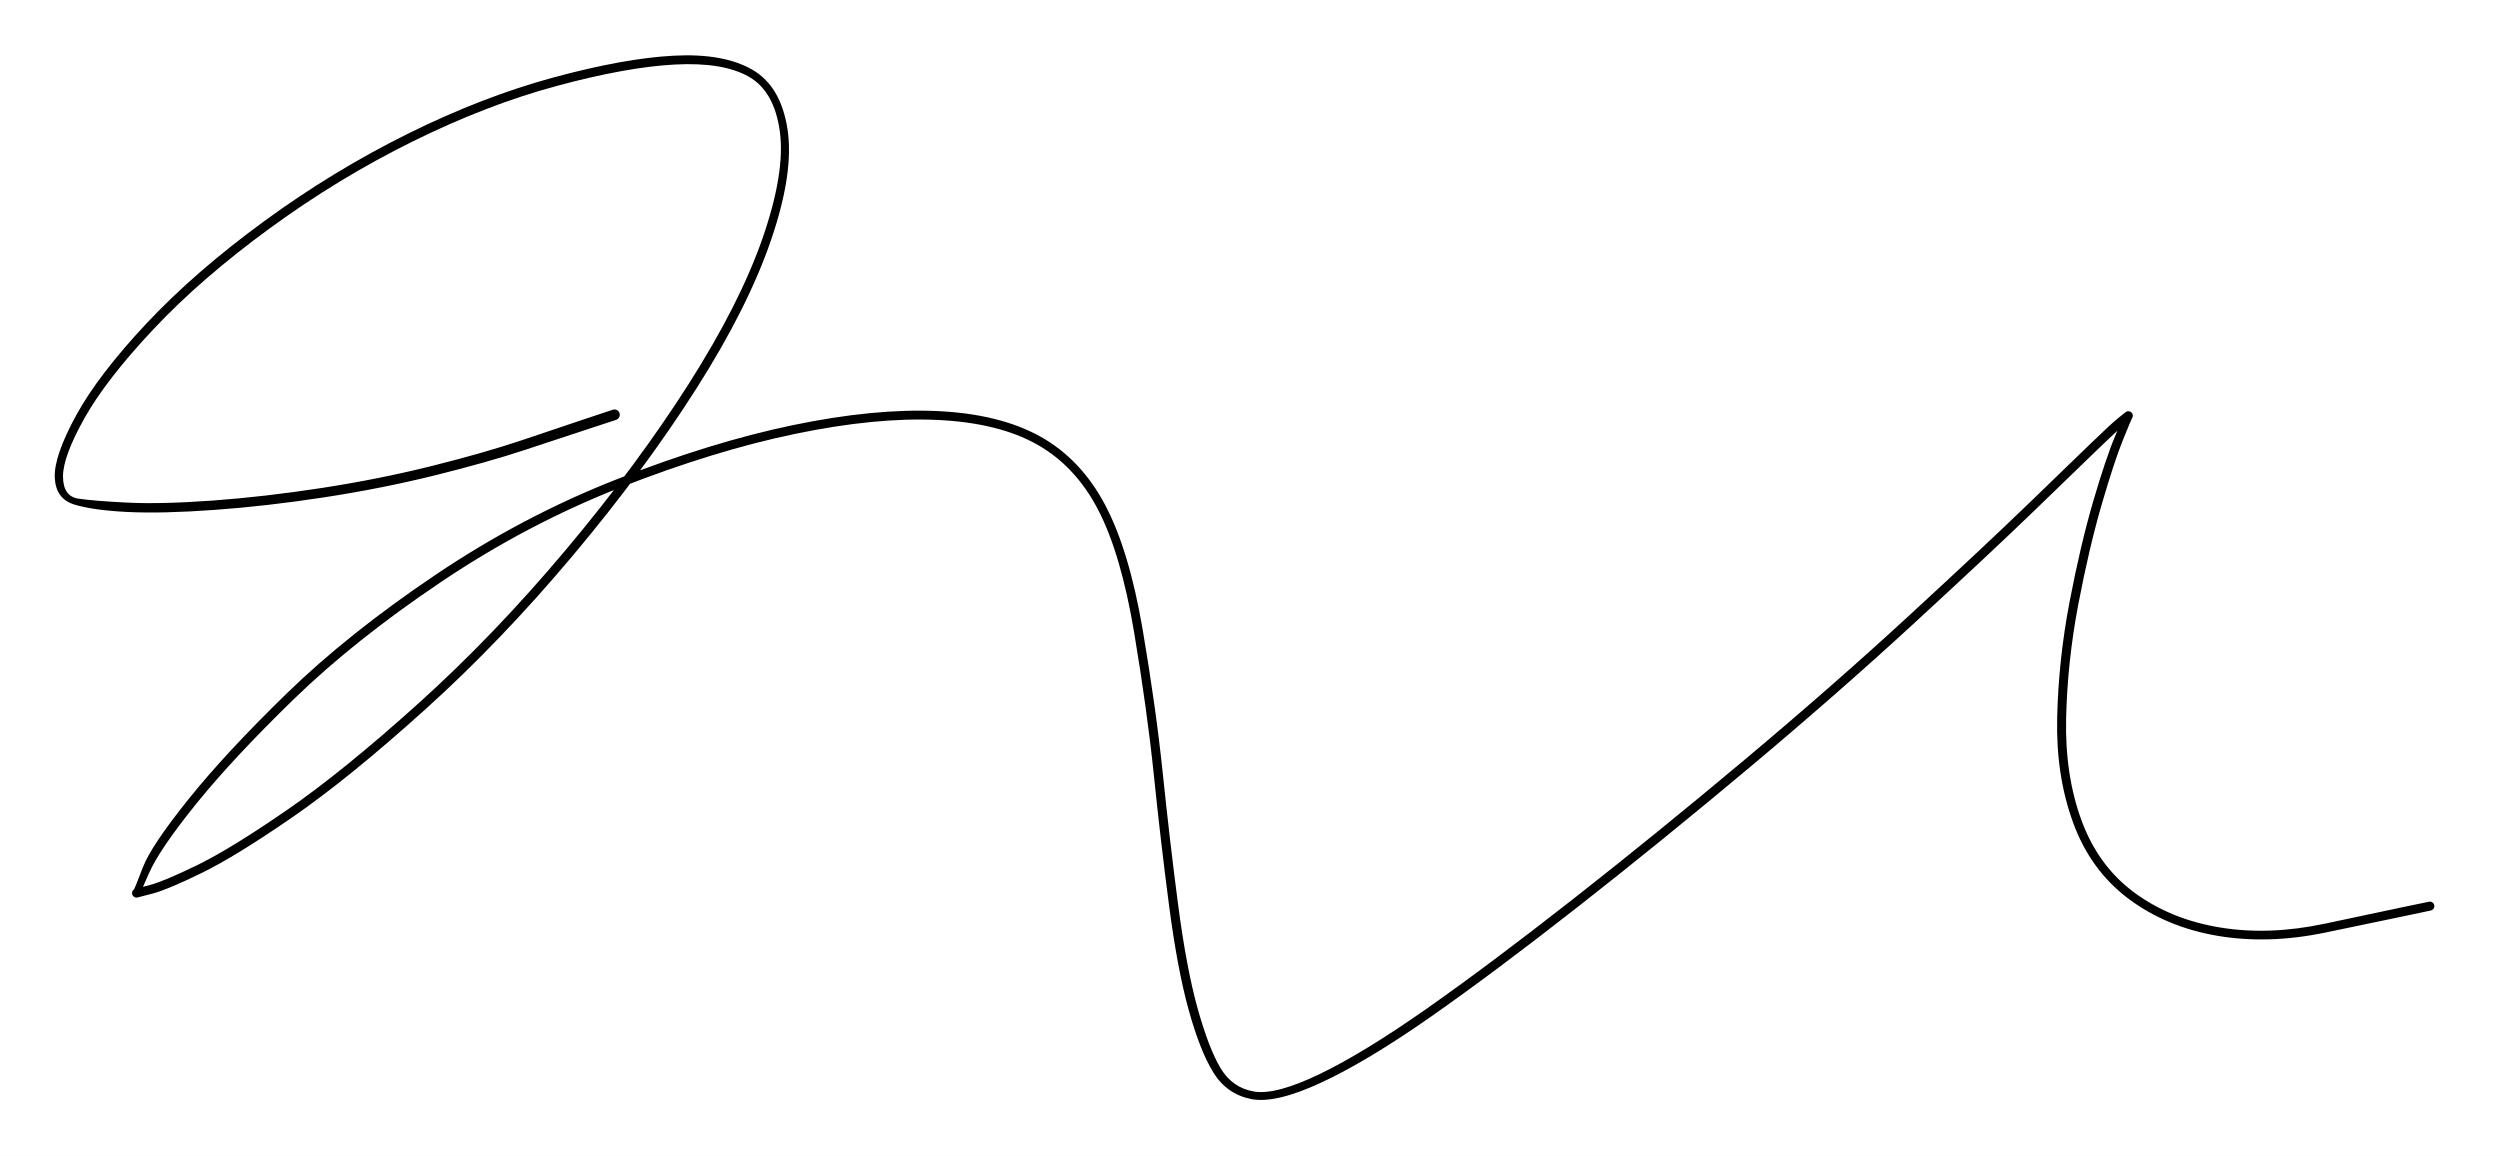
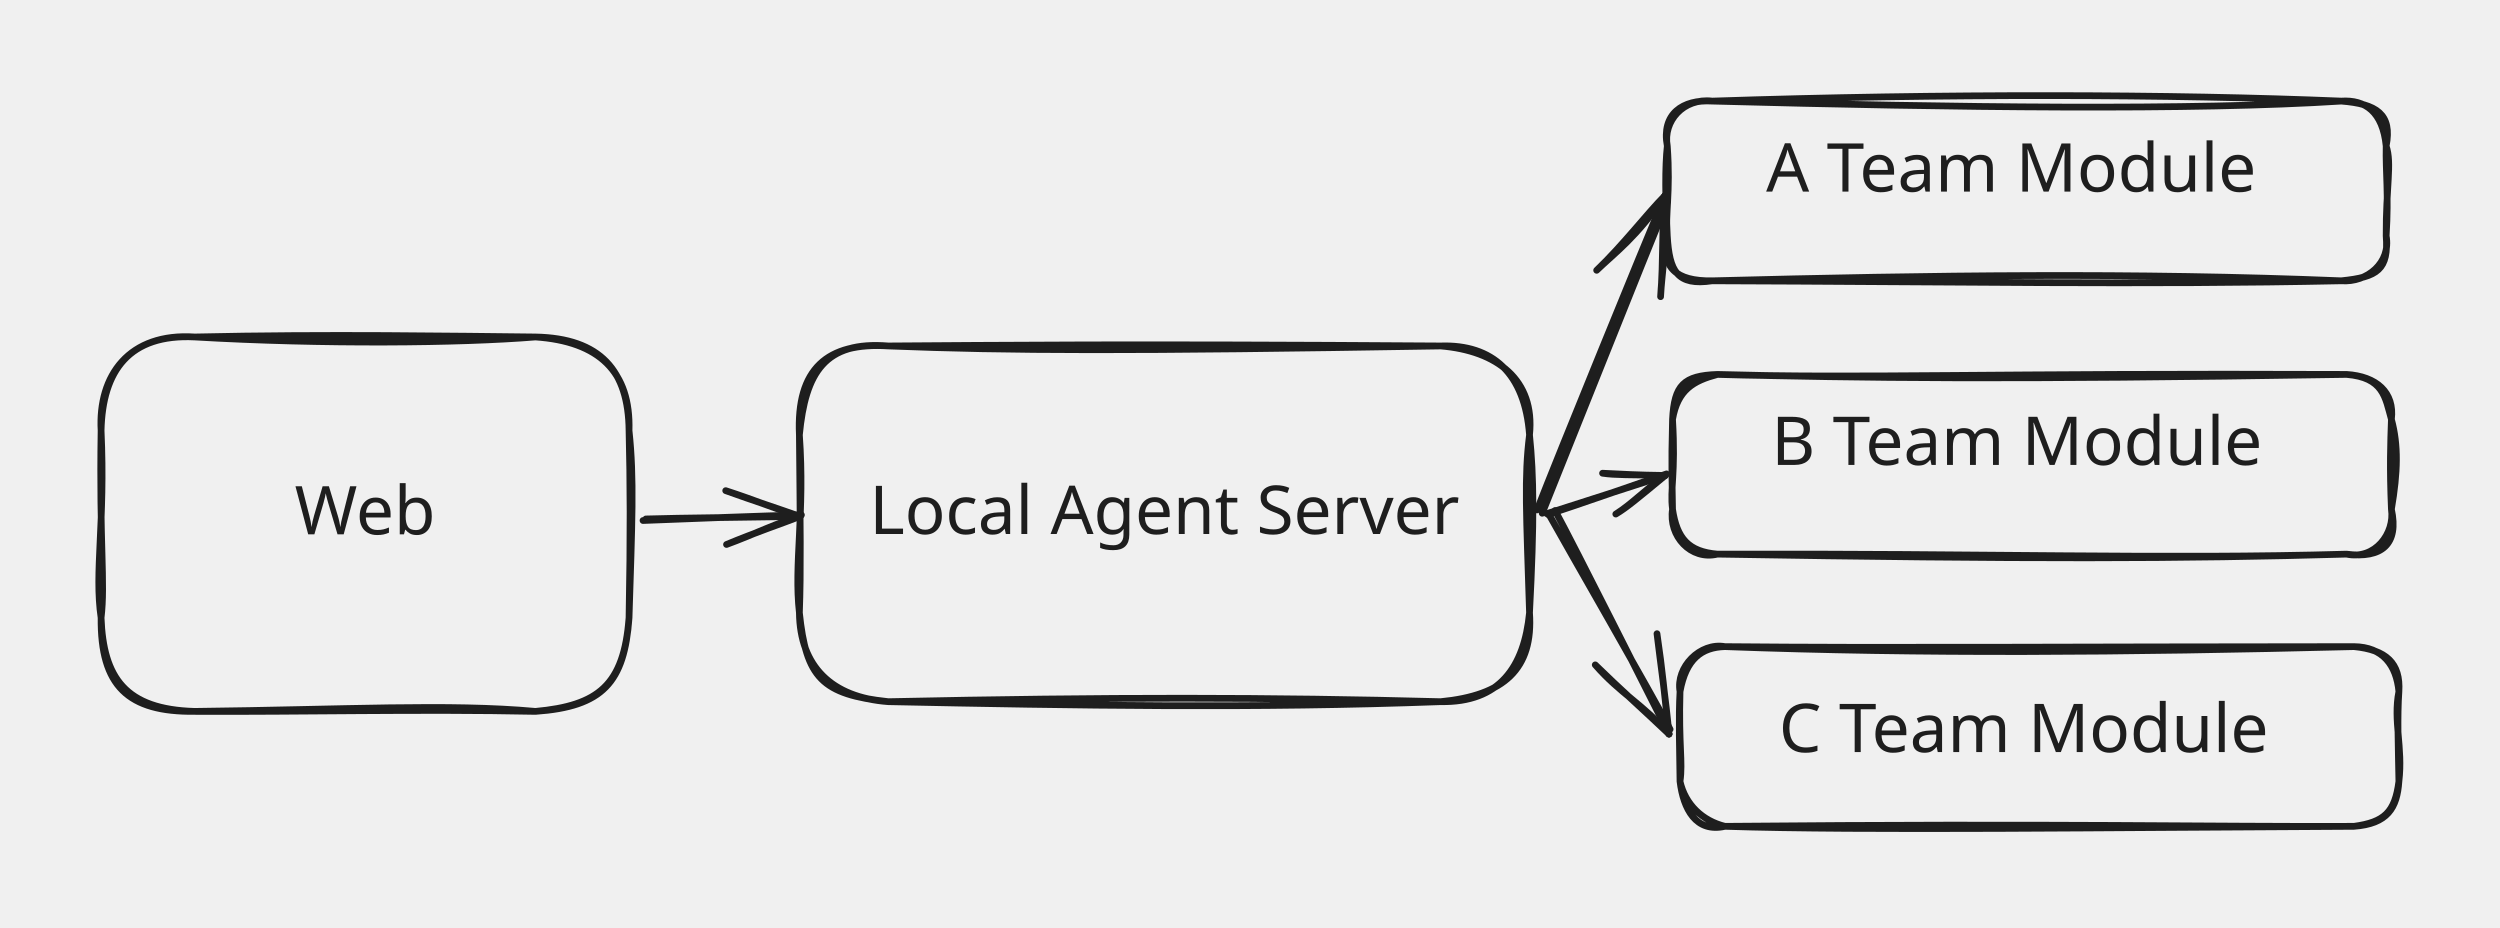
- <svg xmlns="http://www.w3.org/2000/svg" version="1.1" viewBox="0 0 723.333 334.444" width="723.333" height="334.444">
+ <svg xmlns="http://www.w3.org/2000/svg" version="1.1" viewBox="0 0 741.889 275.222" width="741.889" height="275.222">
  
-   eyJ2ZXJzaW9uIjoiMSIsImVuY29kaW5nIjoiYnN0cmluZyIsImNvbXByZXNzZWQiOnRydWUsImVuY29kZWQiOiJ4nL1YS2/bOFx1MDAxML7nV1x1MDAxOOq1UTl8M8e2u8BcdTAwMDKLXCJAULTYRVx1MDAwZqpF21rLkiDJSZMg/70kZVhcdTAwMTZjSWZcdTAwMGU7XHUwMDA2XGaTQ36cN8d8vlosovax0tHNXCLSv5ZJnqV18lx1MDAxML238/e6brKyMCzsxk25r5du5aZtq+bmw4ekquJ11v4sy228LHfdNp3rnS7axiz814xcdTAwMTeLZ/d9ctCq1vp4jOP0RzHhT34pXHUwMDBidypIJIFcdTAwMTBgcFxckTWfzWmtTlxye5Xkje45diraP/35dL/ffLz9+t9606J/Pn//nvzdn7rK8vyufcw7nZLlZl/rntu0dbnV37K03djTvfnjvqY0Nut31eV+vSl001xm9pRVsszaRzuH0HE2KdZcdTAwMGWjn/llRlKIWFxiIVx0Rlx1MDAwNDA78uxuXCJJLCRcdTAwMTWUYo65YsST6lOZl7WV6lx1MDAxZHLUy/UzWW7XRrhcIj2uaeukaKqkNs7q1z1cdTAwMWP0XHUwMDE1iMTEXHUwMDEwYCUlloCPKzY6M8a0wlx1MDAwMI2pISyoQphQ2lx1MDAwYqOdS1x1MDAxOJHUfFSvg5Wg+it1sfHj1GZFerBZsc/zXmjL+OMknvo9+ypNOsdcdTAwMDNXnEqBubFLf1KeXHUwMDE1W1x1MDAxZi4vl9szsVKV2Wm4Wup/LXrvuMHx94/3Z1dfY1x1MDAxZXNDUiBcdTAwMDBcdTAwMDGyXHUwMDE3yZKMpSVGlUTUrGGzcKxzg6DWwmSIXHUwMDA2LlCEQEpxpMhcdTAwMDVoaqBcZmYxM0RBKVxml1xiXHUwMDAz/o5cdTAwMDFauHIwpd1b8LiTjyOCsHhcclx1MDAxOKwu91xyPIDDMbakXHUwMDEwXCJcbnF8XHRcdTAwMWXEYIgyXHUwMDA0JndPkttSZ1xuSlx1MDAxOGKSXeRNIM5EXG44XHUwMDAyxodo1zg4OE5Kk1x1MDAxYvNgXHUwMDA12ZR+16rj9ux5vPFoM9L6iTZcdTAwMDdHvIrm4cFsbjPfIJ5AXTlkXHUwMDEyIWHhZ+G6XHUwMDAw7+N7XHUwMDAwJ7tbwHhcdTAwMTZcYjf6yVm4SfVeyT5cdTAwMDf3Kn5cdTAwMDZwb1xiVs86p3Bsvqzyie2AgiPLeHuAQDyFZq1tkm9KXCJcdTAwMWGOR/9XPFx1MDAxNNv+gCBcdTAwMDaCWfZcdTAwMDW1f7zYXHUwMDAwdJkqMENKcMOev4kmclt4lX9eWTbwJlx0vjnAXHUwMDA1XHUwMDEwkkRJ/9ZcYrw0+GRSdyWLcaqoccFcdTAwMDVZ6MXpdWhRXHUwMDA3craZtFx1MDAxNFpcdTAwMTCAjVx1MDAxYlx0XHUwMDA311x1MDAwM2CjgrFw9/Fx0Vx1MDAwMEKjXHS6i8/c/sp34MFcdTAwMDZcdTAwMDGV5tBDnNNcdTAwMTOCS7zJ1Yn+K7hcboKcar/QsLufLzlcdTAwMDdcdTAwMDHOXHUwMDA3XGJcbi04mHTJgllXUbzO18+kWTg5XHUwMDExXCI01HJkPK1UYFx1MDAxN0DUuGA0NN0pXHUwMDE5lIvgRKJ0XFyY8DvfXHUwMDA0TzzeL1x1MDAwNdppUrTQWkYnLrPgvp7igdFZcJGnU72Rf1HOg41cdTAwMTdcdTAwMWP/L9VsSlx1MDAxYmePXHUwMDE3nPBiSPkkXFyodGz4h1x1MDAwNVhoXHUwMDE3wibVXHUwMDBi7pHeXGZ35cFGedK0n8rdLmtbnd7a91x0/y2jyXb7PGn1ba2bxr5b3Szaen/yqHGY755N3OzL1eGIKKmqu9ZsNrzucS5a11l6lz3pwTHRfaZcdTAwMWY+vn44erdyXHUwMDE0mUUvXHUwMDBlb5Xl7qDnl6uX36JUpPIifQ==
+   eyJ2ZXJzaW9uIjoiMSIsImVuY29kaW5nIjoiYnN0cmluZyIsImNvbXByZXNzZWQiOnRydWUsImVuY29kZWQiOiJ4nN1aW1PbOFx1MDAxNH7nV2Syr8Wro7v6XHUwMDE2oFBuXHUwMDBilGu7s8OYxEm8JHZwXHUwMDFjXHUwMDAy3el/3yNcdTAwMDPxJYmbQMKm686URFKsI+l833eOpH/WKpVq/Njzqlx1MDAxZitV76HudvxG5Fx1MDAwZatcdTAwMWZs+b1cdTAwMTf1/TDAKpp874eDqJ60bMdxr//x99/dXs9p+fFNXHUwMDE43jr1sPv0M6/jdb0g7mPDP/F7pfJP8n+mo8irx27Q6njJXHUwMDBmkqq0L1x1MDAwMcXCP8Ig6Vx1MDAxNlx1MDAxOOOMXHUwMDExY9Sohd/fwu5ir4HVTbfT99JcdTAwMWFbVG3Fd95le/v0e+/mwrvoPz7cXGalSntt+p3OafzYSazqhzj4tK5cdTAwMWZH4a136Tfi9stcZmTKp/0qXG5cdTAwMDetduD17ejTgYQ9t+7Hj7aMkFHp01x1MDAxNHyspCVcdTAwMGb4TXLlXHUwMDAwaEKlYoxcdTAwMTnNR7X294xSXHUwMDA3KyQ1Slx1MDAxMsVp0a7NsFx1MDAxM0bWrt/As/9Sy27c+m1cdTAwMGLNXHUwMDBiXHUwMDFhozZx5Fx1MDAwNv2eXHUwMDFi4Wql7YbPI1x1MDAwNiFcdTAwMWSJj1ZcdTAwMDRAgVZi1KTt+a12bNtcdTAwMDCgrfhwQcBcYlx1MDAwNlx1MDAxOXO8ZFHASEBblU7XzFx1MDAxYdHbbST+8Ve6XHUwMDE0kdv1du1PgkGnk53PoPE8ny9+lHpcdTAwMTJ7LvmRjtK2/1T0wKxcdTAwMTfmPDH2XHUwMDFl0qFn/ObOa5tbt1x1MDAwZe11cFx1MDAwN3/sX8nrs51mddTux4fJr336MY++1cP9kyBuXHLP+4/R2bcv8ugq38tL/25cdTAwMTSFw8x7nz+l0zLoNdwn98Y1oFx1MDAwMMRcYlx1MDAwMTydzI5cdTAwMWbcXHUwMDE256xcdTAwMTPWb1NErGVcZlx1MDAxZUNibvxcdTAwMTlcdTAwMTAyNlx1MDAxNYSSU8OAw8xcdTAwMTicPJcrjUFFlMM5MM2YXHUwMDA0jUPOY1BcbkdRXHUwMDAzXHUwMDEzkLFoXHUwMDEwMukgsIxiSnCtqYZxXGZSUcRcdTAwMWPXkoHlj7dDLlcxhq0yN2XCXHUwMDEwM4ebplaFQXzqf7eLQkmudNvt+p3H3KIm/ouTeOndVHOFtY7fso5cXK2jsV6U8/HYR51cdTAwMWI16PqNRlaJ6tiT61x1MDAwN160O4uChJHf8lx1MDAwM7dzNslcdTAwMTBcdTAwMWO193nElU5mpW7cvmdrk1x0K0VoqVZcdTAwMDIjxdJcdTAwMTecSpDGcFxys+N0/659dHL1cDRcZlx1MDAwZtt78uz8y/ah6aw2TrXgXHUwMDBl44RSQcEoKmVBK0WuVsiCYYvDKYW8WGZUO1x1MDAxNUtcIlx1MDAxY4GPooKgelx1MDAwYjlcdTAwMGVcXFR7LlxyS3HzS2jleZdcdTAwMWVL/1t9XHUwMDE4kjp9XHUwMDE0R2f3wfWsWvlwoJn3uFx1MDAxN1x1MDAxZVxu/4LunJzcrzf3/dm0svS9w4tcdTAwMWE5vDw77m5cdTAwMWVcXFx1MDAxZZ/r7dqnz1vrXHUwMDBieO+u6lx1MDAxZn6N73rB1+3D9b9bXzZcdTAwMGXbu1x1MDAxYlx1MDAwYtN2pWnGSZek7Vx1MDAxOI9NXHUwMDE1d1xulFx1MDAxMPRANjNrTF791WZccqlcdTAwMWRcdExicM1AcJYnXHJcdTAwMTR31HyEMVdcXFx1MDAxMsOXxlx1MDAxOchcdTAwMTJcdTAwMTg8XHUwMDFiLTA61kRcdTAwMGIzgTPGxZ1p5Fx1MDAxMcMoeztHvF7chcTU493E/SBEva7UWmhZ5dSL7rNyvlCt/4lcdTAwMDJcdTAwMTa1vsyu5Us/0VNRTKSioFxymT1P/vz15qHZut/aXHUwMDFlnnc2w93zoN+mwWqj2KadjjZCa0M1pUXxR9G3ibIwhnKGXHUwMDExPFmm+DOH2b1cdEFcdTAwMDTCmMlcdEBcdTAwMTZJk7SNXHUwMDFhXHUwMDAzNlx1MDAwNmtcdTAwMTI406sl/m9W6VlUj4jMdCxJ9fj0bSWpMYdD3p9d9Fwi2lx1MDAxYlxcbV9cdTAwMWPRuz7duO1u7dW3vvJVh1x1MDAwYkdcdTAwMWGihjKayE1cdTAwMDEtkjtW+DlV3Fx1MDAxMMr4XHUwMDEyZU+Aw5XRiFuQXHUwMDA0hKTjaFx1MDAxOZc9MFQwjaHzXHUwMDAy4PFq3UOT2TsmtbXKmed2K4dhY5DVgJzkdbxmXFxcInhx2Jumdjmzi9I2pevlq1omKSrAXHUwMDE0XHUwMDE3XHUwMDAwXGZcYjXH7u+wXHUwMDE2n4Y754PoZO/T9sFZe1d3t1ZcdTAwMWWmKCZcXGBibyjhQKCQ0jLmKI05orabPNn9oNVcdTAwMTQ10ExcdTAwMGLJlEpccl1cdTAwMWRVe0OOOIuqXHTQ88TIr1K1rENcdTAwMTXxQpmmJLMkP0PLo2/ONr27qLlVa1x1MDAxZDS7e91cdTAwMGK4vlt1tHCa4EFQRYyRkFx1MDAwN1x1MDAwYlx1MDAxN8lJXG5cdTAwMDdcZlx1MDAwMpe6TVx1MDAwYlx1MDAxOGxqg5qmiOYmlzWWaJpBSVx1MDAwNozUXHUwMDE3gI3Xp3IgNJ0n+HqbpG38d5I2pevlS5qZut3CLTsqRWdcdTAwMGY8tTiuNcLT0/2LnVx1MDAwYlx1MDAxZTbop2Gztr7qXHUwMDE4XHUwMDA1kcvEclx1MDAxOOXAXHUwMDFkXGZcdTAwMDGXXHUwMDA3zVx1MDAwNemYXCLc7tmS1TrG/P/sSWa2k1xuIFFAXHUwMDE4JWyOXHUwMDAzx+vdYKf9ffN68MBr37ab9Grz+vZg1UGCWpVLwPIoYcSeZDBMl4BJXHUwMDA1ZmlwsdlcdTAwMTllqGSMU6pcdTAwMDVklr5EyYQklGhcdTAwMTDi7eh4vZJRXGaL329TcvO/U7IpXS9CyZ74YVx1MDAwMkApmVxuUI3kXGJcbj1mZoCWX5BYSYBqorO7J5ltiCTSVE93drRSUlx1MDAwYpG5n7FofPKnc0Yqklx1MDAxM0Q66U6Ok7uQMy5lhHCFQd9cIq5cdTAwMDeMS1x1MDAxOf25lJVhWFxueN3BQj92o3jDXHUwMDBmXHUwMDFhftDKXHUwMDFi9nxcdTAwMWRtltP8XHUwMDA09fWBtZI4XHUwMDA0UPHtXHUwMDAxutZgwHAlM81abs8uhsM55uqGcGok5lx1MDAxN2Nj94JGalN+XHUwMDE4bj/eXGa7XT/GXHQ4XHUwMDBl/SAutkhGVLN4bHvu2Crgm7N1ReD27Fx1MDAxYvOBQ/qpkvp28mX0+a9cdTAwMGZcdTAwMTNbT/M5+6xcdTAwMTfdLX3ZWvbv3ITDZLHwhW+YwGxPSjI735RvX68k31x1MDAwMFE8Od1cdTAwMTBaSS558Vx1MDAxYWCxdnn7tSxZfURcdTAwMDLhcuIlQFOIntNzqZRxlDJZKlpcdTAwMWTCmffsYV7CKT9SzFx1MDAxMVx1MDAwZc6dVEpcdTAwMTDJqL2/XHUwMDA1mUZPdMNcdTAwMWO7ac6lYDYgTrE2hW+mmVR+1pczyVx1MDAxMLRcdJghIJVm41x1MDAwNFxiY1x1MDAxNvxKvDbFs+2zPubUi+I1OnWDW1NlpDRk9kSnfFx1MDAwM3NVeU2WJDrvyWvJbSxpT4YnhlHFm82TjqQo12whVzFcdTAwMTbPa3PuPi+R15hcdTAwMDKJ60yRQ0RGx0YkYlx1MDAxM1+Cua1cdTAwMDAllH41rZVcdTAwMWb25CxcdTAwMTLEaGYjXHUwMDE54Fx1MDAxONhNoDVLtFxundPQKVx1MDAxNv1SNDfJ0e2zPu7ji2I5KLlixlBKkFFnp7ny/a1VpbkkI1x1MDAwNI7ZXCJcdTAwMDKgcDDxjiyX5ChcXGiMwTRMXCI6+dTihY4nhG8gKNZhXHUwMDFjsIo8N+fu5NJ4bt1cdTAwMDZwuOpC2otXlKjx+E1atFEmhaI0SaReR3TlZ1x1MDAwMHmT0Fx1MDAxNHw0OqzhRo5zL3fsJI6uSP3qTDfF2e0z5ubTqG7t+fVVt9c7jdHdRkuBbu83njdcbtMxVu99b7hRXHUwMDBly7XnXHUwMDE5tVxc5SU4+LH241/dmIxcdTAwMGIifQ==
  <defs>
    <style class="style-fonts">
      @font-face {
        font-family: "Virgil";
-         src: url("https://unpkg.com/@excalidraw/excalidraw@0.15.3/dist/excalidraw-assets/Virgil.woff2");
+         src: url("https://unpkg.com/@excalidraw/excalidraw@undefined/dist/excalidraw-assets/Virgil.woff2");
      }
      @font-face {
        font-family: "Cascadia";
-         src: url("https://unpkg.com/@excalidraw/excalidraw@0.15.3/dist/excalidraw-assets/Cascadia.woff2");
+         src: url("https://unpkg.com/@excalidraw/excalidraw@undefined/dist/excalidraw-assets/Cascadia.woff2");
+       }
+       @font-face {
+         font-family: "Assistant";
+         src: url("https://unpkg.com/@excalidraw/excalidraw@undefined/dist/excalidraw-assets/Assistant-Regular.woff2");
      }
    </style>
  </defs>
-   <rect x="0" y="0" width="723.333" height="334.444" fill="#ffffff" />
-   <g transform="translate(177.7778 120) rotate(0 183.8889 47.22221)" stroke="none">
-     <path fill="#000000" d="M 0.49,1.48 Q 0.49,1.48 -7.18,4.00 -14.86,6.52 -25.79,10.14 -36.72,13.76 -51.96,17.54 -67.21,21.32 -83.95,23.89 -100.69,26.46 -115.82,27.54 -130.95,28.63 -140.95,28.13 -150.96,27.63 -156.31,25.97 -161.67,24.31 -161.93,18.17 -162.20,12.03 -155.80,0.27 -149.39,-11.48 -135.43,-26.38 -121.46,-41.28 -101.42,-55.95 -81.37,-70.61 -59.70,-81.34 -38.03,-92.07 -17.55,-97.61 2.91,-103.15 17.18,-103.89 31.45,-104.64 39.78,-99.90 48.11,-95.17 50.06,-82.71 52.02,-70.26 45.39,-50.78 38.77,-31.29 23.76,-7.66 8.75,15.97 -12.02,40.72 -32.80,65.47 -54.77,85.29 -76.73,105.10 -93.14,116.43 -109.54,127.75 -119.45,132.59 -129.35,137.43 -133.52,138.51 -137.69,139.58 -137.84,139.63 -137.99,139.69 -138.15,139.70 -138.31,139.72 -138.47,139.69 -138.62,139.67 -138.77,139.61 -138.92,139.55 -139.04,139.45 -139.17,139.36 -139.27,139.24 -139.37,139.12 -139.44,138.97 -139.51,138.83 -139.55,138.68 -139.58,138.52 -139.57,138.36 -139.57,138.21 -139.53,138.05 -139.48,137.90 -139.41,137.76 -139.33,137.62 -139.22,137.51 -139.11,137.39 -138.98,137.31 -138.85,137.22 -136.46,130.99 -134.08,124.75 -123.26,111.26 -112.44,97.77 -94.72,80.54 -77.01,63.32 -51.84,46.36 -26.68,29.41 0.71,18.66 28.10,7.90 51.62,3.01 75.13,-1.87 93.26,-1.07 111.38,-0.26 123.14,6.26 134.90,12.79 141.91,25.97 148.91,39.15 152.82,62.09 156.72,85.03 158.68,104.01 160.64,122.98 163.06,141.55 165.49,160.12 168.73,171.76 171.98,183.40 175.39,189.08 178.80,194.77 185.08,195.82 191.36,196.88 204.08,190.74 216.81,184.61 235.04,171.82 253.26,159.02 277.32,140.17 301.37,121.31 326.92,99.89 352.47,78.46 374.49,58.19 396.52,37.91 409.07,25.79 421.62,13.66 427.28,8.18 432.94,2.70 435.02,1.02 437.11,-0.66 437.24,-0.76 437.36,-0.85 437.51,-0.92 437.65,-0.98 437.81,-1.01 437.96,-1.03 438.12,-1.02 438.28,-1.01 438.43,-0.96 438.58,-0.91 438.72,-0.82 438.85,-0.74 438.96,-0.63 439.07,-0.51 439.15,-0.38 439.23,-0.24 439.27,-0.09 439.32,0.05 439.33,0.21 439.33,0.37 439.30,0.53 439.27,0.68 439.20,0.82 439.14,0.97 439.04,1.09 438.94,1.21 436.46,7.30 433.98,13.39 430.33,25.91 426.68,38.43 423.54,54.89 420.40,71.36 420.02,87.84 419.65,104.33 424.52,117.50 429.39,130.68 439.90,138.36 450.41,146.05 464.61,148.36 478.80,150.68 494.94,147.24 511.08,143.80 518.04,142.34 525.00,140.87 525.21,140.86 525.42,140.85 525.63,140.91 525.83,140.97 526.00,141.09 526.18,141.21 526.31,141.38 526.43,141.55 526.50,141.76 526.56,141.96 526.56,142.17 526.56,142.38 526.49,142.58 526.42,142.78 526.29,142.95 526.16,143.12 525.98,143.24 525.81,143.36 525.60,143.41 525.40,143.47 525.18,143.45 524.97,143.44 524.78,143.36 524.58,143.28 524.42,143.14 524.26,143.00 524.15,142.82 524.04,142.63 524.00,142.42 523.95,142.22 523.98,142.01 524.00,141.79 524.10,141.60 524.19,141.41 524.33,141.26 524.48,141.11 524.67,141.01 524.86,140.91 525.07,140.88 525.28,140.85 525.49,140.88 525.70,140.92 525.88,141.02 526.07,141.12 526.22,141.28 526.36,141.43 526.45,141.63 526.54,141.82 526.56,142.03 526.58,142.24 526.53,142.45 526.48,142.66 526.37,142.84 526.26,143.02 526.10,143.15 525.93,143.29 525.73,143.37 525.54,143.44 525.54,143.44 525.54,143.44 518.58,144.91 511.62,146.37 495.03,149.82 478.43,153.27 463.70,150.74 448.97,148.21 438.02,140.00 427.08,131.78 422.06,118.06 417.03,104.34 417.43,87.60 417.82,70.87 420.99,54.28 424.16,37.69 427.86,25.04 431.56,12.39 434.33,5.86 437.11,-0.66 437.24,-0.76 437.36,-0.85 437.51,-0.92 437.65,-0.98 437.81,-1.01 437.96,-1.03 438.12,-1.02 438.28,-1.01 438.43,-0.96 438.58,-0.91 438.72,-0.82 438.85,-0.74 438.96,-0.63 439.07,-0.51 439.15,-0.38 439.23,-0.24 439.27,-0.09 439.32,0.05 439.33,0.21 439.33,0.37 439.30,0.53 439.27,0.68 439.20,0.82 439.14,0.97 439.04,1.09 438.94,1.21 436.85,2.90 434.76,4.59 429.10,10.07 423.45,15.55 410.87,27.70 398.29,39.85 376.22,60.16 354.16,80.47 328.57,101.93 302.99,123.38 278.88,142.28 254.77,161.17 236.35,174.08 217.94,186.98 204.56,193.20 191.18,199.42 184.16,197.98 177.14,196.54 173.30,190.33 169.46,184.13 166.17,172.30 162.88,160.47 160.45,141.86 158.02,123.25 156.08,104.36 154.13,85.47 150.35,62.90 146.57,40.33 140.01,27.62 133.45,14.91 122.29,8.61 111.14,2.32 93.39,1.50 75.65,0.69 52.35,5.52 29.05,10.35 1.91,20.97 -25.22,31.60 -50.20,48.40 -75.18,65.21 -92.79,82.31 -110.39,99.42 -121.03,112.60 -131.67,125.78 -134.68,132.68 -137.69,139.58 -137.84,139.63 -137.99,139.69 -138.15,139.70 -138.31,139.72 -138.47,139.69 -138.62,139.67 -138.77,139.61 -138.92,139.55 -139.04,139.45 -139.17,139.36 -139.27,139.24 -139.37,139.12 -139.44,138.97 -139.51,138.83 -139.55,138.68 -139.58,138.52 -139.57,138.36 -139.57,138.21 -139.53,138.05 -139.48,137.90 -139.41,137.76 -139.33,137.62 -139.22,137.51 -139.11,137.39 -138.98,137.31 -138.85,137.22 -134.67,136.14 -130.50,135.07 -120.76,130.33 -111.03,125.59 -94.76,114.37 -78.49,103.15 -56.65,83.46 -34.81,63.78 -14.13,39.16 6.53,14.55 21.41,-8.80 36.29,-32.16 42.86,-51.09 49.43,-70.02 47.87,-81.82 46.30,-93.62 38.83,-97.84 31.36,-102.06 17.47,-101.33 3.58,-100.60 -16.64,-95.15 -36.87,-89.70 -58.34,-79.09 -79.82,-68.48 -99.68,-53.97 -119.54,-39.47 -133.31,-24.82 -147.08,-10.18 -153.33,0.98 -159.58,12.15 -159.55,17.87 -159.52,23.58 -155.17,24.26 -150.81,24.93 -140.98,25.42 -131.14,25.91 -116.13,24.82 -101.11,23.72 -84.50,21.16 -67.89,18.59 -52.76,14.80 -37.63,11.02 -26.72,7.35 -15.80,3.69 -8.14,1.10 -0.49,-1.48 -0.30,-1.51 -0.12,-1.55 0.06,-1.54 0.25,-1.54 0.43,-1.48 0.61,-1.43 0.77,-1.34 0.93,-1.24 1.07,-1.11 1.21,-0.98 1.31,-0.82 1.41,-0.66 1.47,-0.49 1.53,-0.31 1.54,-0.12 1.56,0.06 1.53,0.24 1.50,0.43 1.42,0.60 1.35,0.78 1.23,0.93 1.12,1.08 0.98,1.20 0.83,1.32 0.66,1.40 0.49,1.48 0.49,1.48 L 0.49,1.48 Z" />
+   <rect x="0" y="0" width="741.889" height="275.222" fill="transparent" />
+   <g stroke-linecap="round" transform="translate(30 100) rotate(0 78.33334 55.55556)">
+     <path d="M27.78 0 C65.61 2.22, 106.67 1.82, 128.89 0 M27.78 0 C66.83 -0.89, 105.38 -0.24, 128.89 0 M128.89 0 C148.18 0.35, 156.52 10.01, 156.67 27.78 M128.89 0 C147.81 1.3, 157.21 10.28, 156.67 27.78 M156.67 27.78 C158.21 41.99, 157.54 55.24, 156.67 83.33 M156.67 27.78 C157.04 42.94, 157.14 58.29, 156.67 83.33 M156.67 83.33 C155.3 102.52, 148.88 109.72, 128.89 111.11 M156.67 83.33 C155.16 103.36, 147.56 109.41, 128.89 111.11 M128.89 111.11 C103.25 108.78, 72.51 110.59, 27.78 111.11 M128.89 111.11 C94.55 110.39, 58.65 111.28, 27.78 111.11 M27.78 111.11 C7.95 111.33, -0.2 103.58, 0 83.33 M27.78 111.11 C7.19 110.53, 0.67 101.15, 0 83.33 M0 83.33 C-2.04 69.59, 1.26 55.17, 0 27.78 M0 83.33 C1.26 73.07, -0.54 61.18, 0 27.78 M0 27.78 C0.4 9.86, 8.44 -0.96, 27.78 0 M0 27.78 C-0.91 11.39, 8.32 -1.32, 27.78 0" stroke="#1e1e1e" stroke-width="2" fill="none" />
  </g>
+   <g transform="translate(90.32336 143.0556) rotate(0 18.00999 12.5)">
+     <text x="18.01" y="0" font-family="Virgil, Segoe UI Emoji" font-size="20px" fill="#1e1e1e" text-anchor="middle" style="white-space: pre;" direction="ltr" dominant-baseline="text-before-edge">Web</text>
+   </g>
+   <g stroke-linecap="round" transform="translate(237.2222 102.6666) rotate(0 108.3333 52.77779)">
+     <path d="M26.39 0 C62.51 1.43, 97.06 1.55, 190.28 0 M26.39 0 C59.63 -0.2, 95.14 -0.65, 190.28 0 M190.28 0 C207.04 1.39, 218.38 10.02, 216.67 26.39 M190.28 0 C205.69 -0.55, 215.32 8.12, 216.67 26.39 M216.67 26.39 C215.07 39.08, 215.75 49.66, 216.67 79.17 M216.67 26.39 C217.93 38.54, 218.1 51.8, 216.67 79.17 M216.67 79.17 C215.1 95.27, 207.77 105.88, 190.28 105.56 M216.67 79.17 C217.84 95.85, 209.13 103.76, 190.28 105.56 M190.28 105.56 C135.5 107.59, 81.89 106.71, 26.39 105.56 M190.28 105.56 C140.36 104.23, 91.59 104.16, 26.39 105.56 M26.39 105.56 C9.54 104.33, 0.17 95.05, 0 79.17 M26.39 105.56 C6.57 103.4, 2.03 98.47, 0 79.17 M0 79.17 C-1.66 64.6, 1.67 49.75, 0 26.39 M0 79.17 C0.46 67.03, 0.25 52.92, 0 26.39 M0 26.39 C1.8 7.72, 7.61 -1.51, 26.39 0 M0 26.39 C-0.91 6.72, 8.24 -1.15, 26.39 0" stroke="#1e1e1e" stroke-width="2" fill="none" />
+   </g>
+   <g transform="translate(251.4956 142.9444) rotate(0 94.05993 12.5)">
+     <text x="94.06" y="0" font-family="Virgil, Segoe UI Emoji" font-size="20px" fill="#1e1e1e" text-anchor="middle" style="white-space: pre;" direction="ltr" dominant-baseline="text-before-edge">Local Agent Server</text>
+   </g>
+   <g stroke-linecap="round" transform="translate(494.7779 30) rotate(0 106.6667 26.66667)">
+     <path d="M13.33 0 C85.69 1.94, 156.52 2.8, 200 0 M13.33 0 C81.68 -2.27, 150.36 -2.07, 200 0 M200 0 C207.08 -0.48, 212.33 3.11, 213.33 13.33 M200 0 C210.48 0.82, 215.2 3.84, 213.33 13.33 M213.33 13.33 C215.09 18.59, 213.24 25.43, 213.33 40 M213.33 13.33 C213.15 21.18, 214.11 27.61, 213.33 40 M213.33 40 C214.79 47.92, 207.71 53.93, 200 53.33 M213.33 40 C214.1 49.99, 210.89 52.23, 200 53.33 M200 53.33 C141.9 54.57, 83.45 53.55, 13.33 53.33 M200 53.33 C138.79 50.85, 78.68 51.65, 13.33 53.33 M13.33 53.33 C2.89 54.91, 0.61 50.5, 0 40 M13.33 53.33 C2.43 53.51, -1.9 49.3, 0 40 M0 40 C-0.7 33.61, 1.01 27.49, 0 13.33 M0 40 C-0.59 28.98, -0.68 19.51, 0 13.33 M0 13.33 C-1.32 5.97, 4.78 -1.03, 13.33 0 M0 13.33 C-1.8 3.78, 4.53 -0.54, 13.33 0" stroke="#1e1e1e" stroke-width="2" fill="none" />
+   </g>
+   <g transform="translate(524.1112 41.33334) rotate(0 75.73994 12.5)">
+     <text x="0" y="0" font-family="Virgil, Segoe UI Emoji" font-size="20px" fill="#1e1e1e" text-anchor="start" style="white-space: pre;" direction="ltr" dominant-baseline="text-before-edge">A Team Module</text>
+   </g>
+   <g stroke-linecap="round" transform="translate(496.3333 111.1111) rotate(0 106.6667 26.66667)">
+     <path d="M13.33 0 C56.28 1.04, 96.79 1.65, 200 0 M13.33 0 C54.63 1.26, 94.72 -0.43, 200 0 M200 0 C208.89 0.54, 214.32 5.34, 213.33 13.33 M200 0 C210.97 0.91, 211.5 6.74, 213.33 13.33 M213.33 13.33 C215.41 21, 215.22 28.91, 213.33 40 M213.33 13.33 C213.09 20.28, 212.8 27.46, 213.33 40 M213.33 40 C214.39 47.16, 208.46 55.14, 200 53.33 M213.33 40 C215.59 50.38, 210.53 54.71, 200 53.33 M200 53.33 C146.02 54.88, 92.62 53.06, 13.33 53.33 M200 53.33 C151.68 54.72, 104.94 54.87, 13.33 53.33 M13.33 53.33 C5.45 55.27, -1.25 47.96, 0 40 M13.33 53.33 C4.72 52.61, 1.29 48.68, 0 40 M0 40 C-0.09 32.36, -0.4 28.04, 0 13.33 M0 40 C-0.8 34.01, 0.98 29.8, 0 13.33 M0 13.33 C1.52 4.54, 6.17 1.92, 13.33 0 M0 13.33 C0.51 3.16, 3.25 0.35, 13.33 0" stroke="#1e1e1e" stroke-width="2" fill="none" />
+   </g>
+   <g transform="translate(525.6666 122.4444) rotate(0 76.44994 12.5)">
+     <text x="0" y="0" font-family="Virgil, Segoe UI Emoji" font-size="20px" fill="#1e1e1e" text-anchor="start" style="white-space: pre;" direction="ltr" dominant-baseline="text-before-edge">B Team Module</text>
+   </g>
+   <g stroke-linecap="round" transform="translate(498.5556 191.8889) rotate(0 106.6667 26.66667)">
+     <path d="M13.33 0 C62.51 0.46, 112.74 0.04, 200 0 M13.33 0 C71.52 2.17, 131.17 1.72, 200 0 M200 0 C208.57 0.08, 212.59 5.51, 213.33 13.33 M200 0 C209.54 0.94, 213.87 4.86, 213.33 13.33 M213.33 13.33 C211.58 22.09, 214.56 29.91, 213.33 40 M213.33 13.33 C212.82 20.9, 213.15 29.62, 213.33 40 M213.33 40 C212.8 47.87, 209.98 52.59, 200 53.33 M213.33 40 C212.15 49.21, 208.98 52.09, 200 53.33 M200 53.33 C157.6 53.51, 112.99 52.43, 13.33 53.33 M200 53.33 C126.84 53.66, 54.42 54.66, 13.33 53.33 M13.33 53.33 C4.72 55.31, 0.99 48.18, 0 40 M13.33 53.33 C6.64 51.68, 1.57 46.9, 0 40 M0 40 C0.85 34.21, -0.45 29.21, 0 13.33 M0 40 C-0.11 31.36, -0.44 20.94, 0 13.33 M0 13.33 C1.75 3.67, 6.4 0.19, 13.33 0 M0 13.33 C-1.29 6.07, 5.99 -1.33, 13.33 0" stroke="#1e1e1e" stroke-width="2" fill="none" />
+   </g>
+   <g transform="translate(527.8889 207.6667) rotate(0 75.61994 12.5)">
+     <text x="0" y="0" font-family="Virgil, Segoe UI Emoji" font-size="20px" fill="#1e1e1e" text-anchor="start" style="white-space: pre;" direction="ltr" dominant-baseline="text-before-edge">C Team Module</text>
+   </g>
+   <g stroke-linecap="round">
+     <g transform="translate(191.1112 154.4445) rotate(0 23.33331 -0.5555725)">
+       <path d="M-0.29 0.02 C7.42 -0.29, 38.92 -1.52, 46.71 -1.63 M0.56 -0.44 C8.17 -0.72, 38.73 -1.03, 46.3 -1.19" stroke="#1e1e1e" stroke-width="2" fill="none" />
+     </g>
+     <g transform="translate(191.1112 154.4445) rotate(0 23.33331 -0.5555725)">
+       <path d="M24.49 7.13 C32.77 4.11, 40.04 0.44, 46.3 -1.19 M24.49 7.13 C32.88 3.62, 41.16 0.83, 46.3 -1.19" stroke="#1e1e1e" stroke-width="2" fill="none" />
+     </g>
+     <g transform="translate(191.1112 154.4445) rotate(0 23.33331 -0.5555725)">
+       <path d="M24.25 -8.84 C32.65 -5.81, 40.02 -3.44, 46.3 -1.19 M24.25 -8.84 C32.75 -6.1, 41.12 -2.66, 46.3 -1.19" stroke="#1e1e1e" stroke-width="2" fill="none" />
+     </g>
+   </g>
+   <mask />
+   <g stroke-linecap="round">
+     <g transform="translate(457.7778 152.2223) rotate(0 18.33337 -46.66667)">
+       <path d="M-0.12 0.09 C6.13 -15.43, 30.73 -77.07, 37.04 -92.48 M-1.65 -0.9 C4.52 -16.81, 29.76 -78.61, 36.28 -94.15" stroke="#1e1e1e" stroke-width="2" fill="none" />
+     </g>
+     <g transform="translate(457.7778 152.2223) rotate(0 18.33337 -46.66667)">
+       <path d="M35.01 -64.18 C35.34 -71.4, 36.94 -78.07, 36.28 -94.15 M35.01 -64.18 C35.89 -74.83, 35.38 -86.73, 36.28 -94.15" stroke="#1e1e1e" stroke-width="2" fill="none" />
+     </g>
+     <g transform="translate(457.7778 152.2223) rotate(0 18.33337 -46.66667)">
+       <path d="M16.04 -72.01 C21.37 -77.16, 27.92 -81.79, 36.28 -94.15 M16.04 -72.01 C24.13 -79.77, 30.85 -88.68, 36.28 -94.15" stroke="#1e1e1e" stroke-width="2" fill="none" />
+     </g>
+   </g>
+   <mask />
+   <g stroke-linecap="round">
+     <g transform="translate(458.8889 152.2223) rotate(0 17.77783 -5.555557)">
+       <path d="M0.51 0.45 C6.46 -1.46, 29.8 -9.57, 35.67 -11.59 M0.11 0.21 C6 -1.64, 29.41 -9.21, 35.3 -11.13" stroke="#1e1e1e" stroke-width="2" fill="none" />
+     </g>
+     <g transform="translate(458.8889 152.2223) rotate(0 17.77783 -5.555557)">
+       <path d="M20.61 0.33 C25.67 -2.88, 28.38 -6.17, 35.3 -11.13 M20.61 0.33 C23.77 -1.55, 26.95 -4.22, 35.3 -11.13" stroke="#1e1e1e" stroke-width="2" fill="none" />
+     </g>
+     <g transform="translate(458.8889 152.2223) rotate(0 17.77783 -5.555557)">
+       <path d="M16.68 -11.79 C22.88 -11.49, 26.73 -11.24, 35.3 -11.13 M16.68 -11.79 C20.58 -11.2, 24.56 -11.39, 35.3 -11.13" stroke="#1e1e1e" stroke-width="2" fill="none" />
+     </g>
+   </g>
+   <mask />
+   <g stroke-linecap="round">
+     <g transform="translate(460.0001 152.2223) rotate(0 17.22223 32.22221)">
+       <path d="M-0.47 0.22 C5.42 10.78, 29.98 53.45, 35.61 64.2 M1.48 -0.71 C7.29 9.95, 29.59 54.46, 35.28 65.61" stroke="#1e1e1e" stroke-width="2" fill="none" />
+     </g>
+     <g transform="translate(460.0001 152.2223) rotate(0 17.22223 32.22221)">
+       <path d="M13.4 45.08 C20.96 53.73, 27.24 56.49, 35.28 65.61 M13.4 45.08 C20.49 52.03, 27.85 58.54, 35.28 65.61" stroke="#1e1e1e" stroke-width="2" fill="none" />
+     </g>
+     <g transform="translate(460.0001 152.2223) rotate(0 17.22223 32.22221)">
+       <path d="M31.72 35.83 C33.44 47.38, 33.82 53.13, 35.28 65.61 M31.72 35.83 C32.92 45.77, 34.33 55.28, 35.28 65.61" stroke="#1e1e1e" stroke-width="2" fill="none" />
+     </g>
+   </g>
+   <mask />
</svg>
